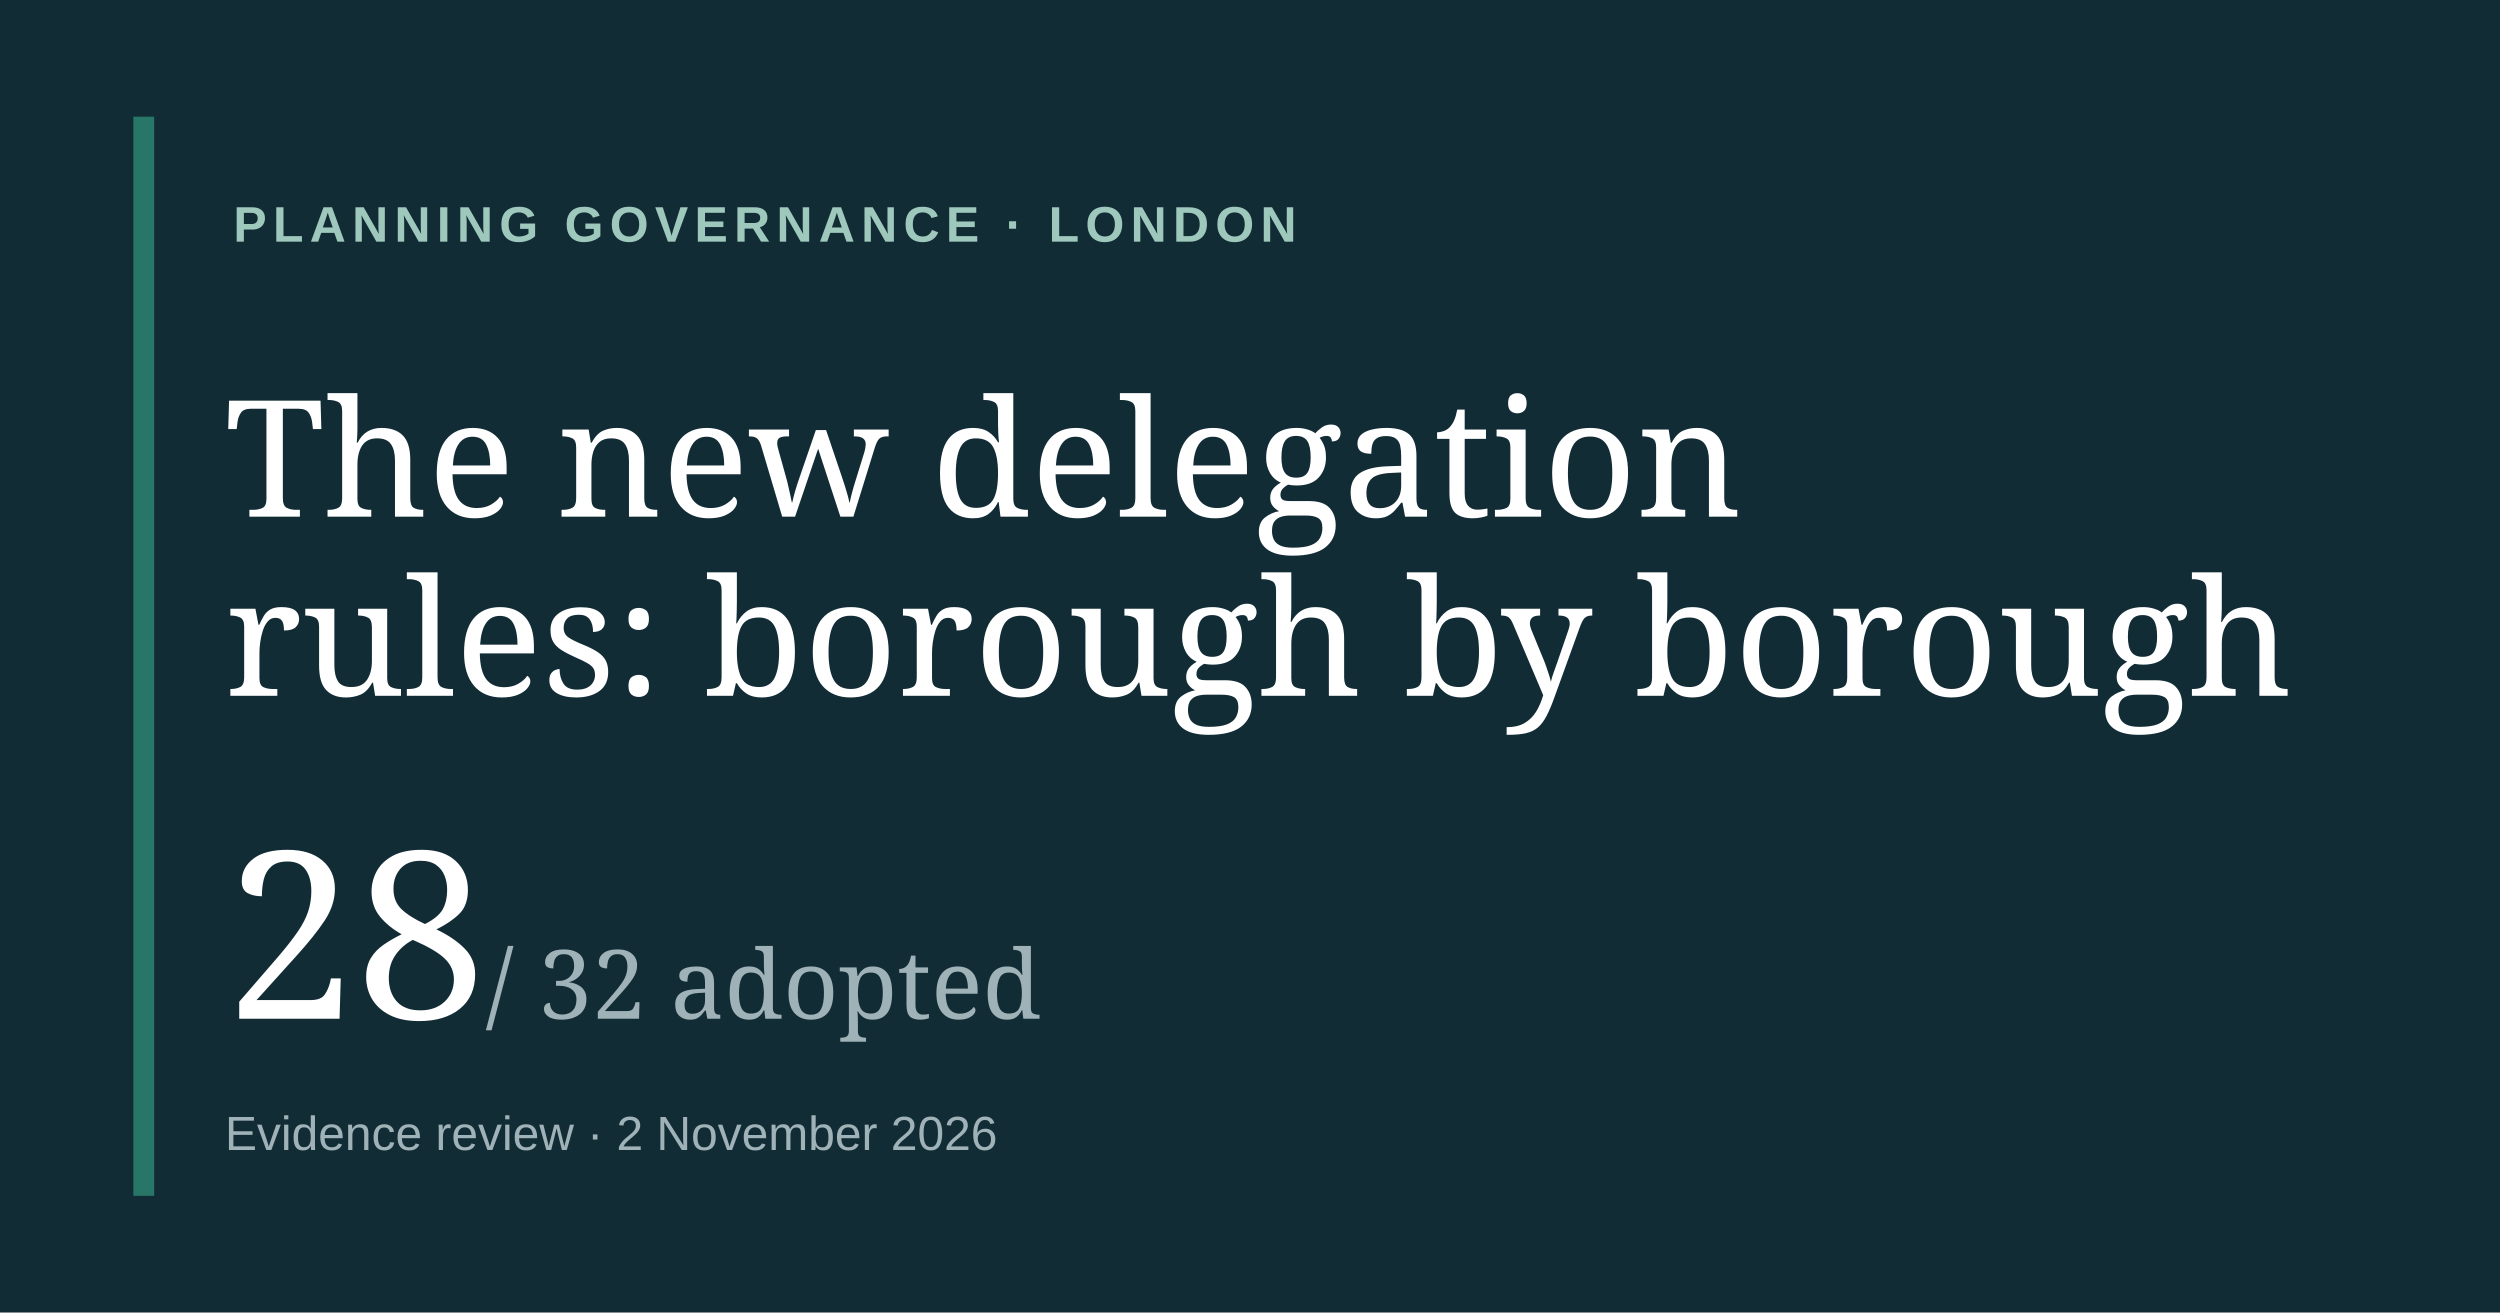
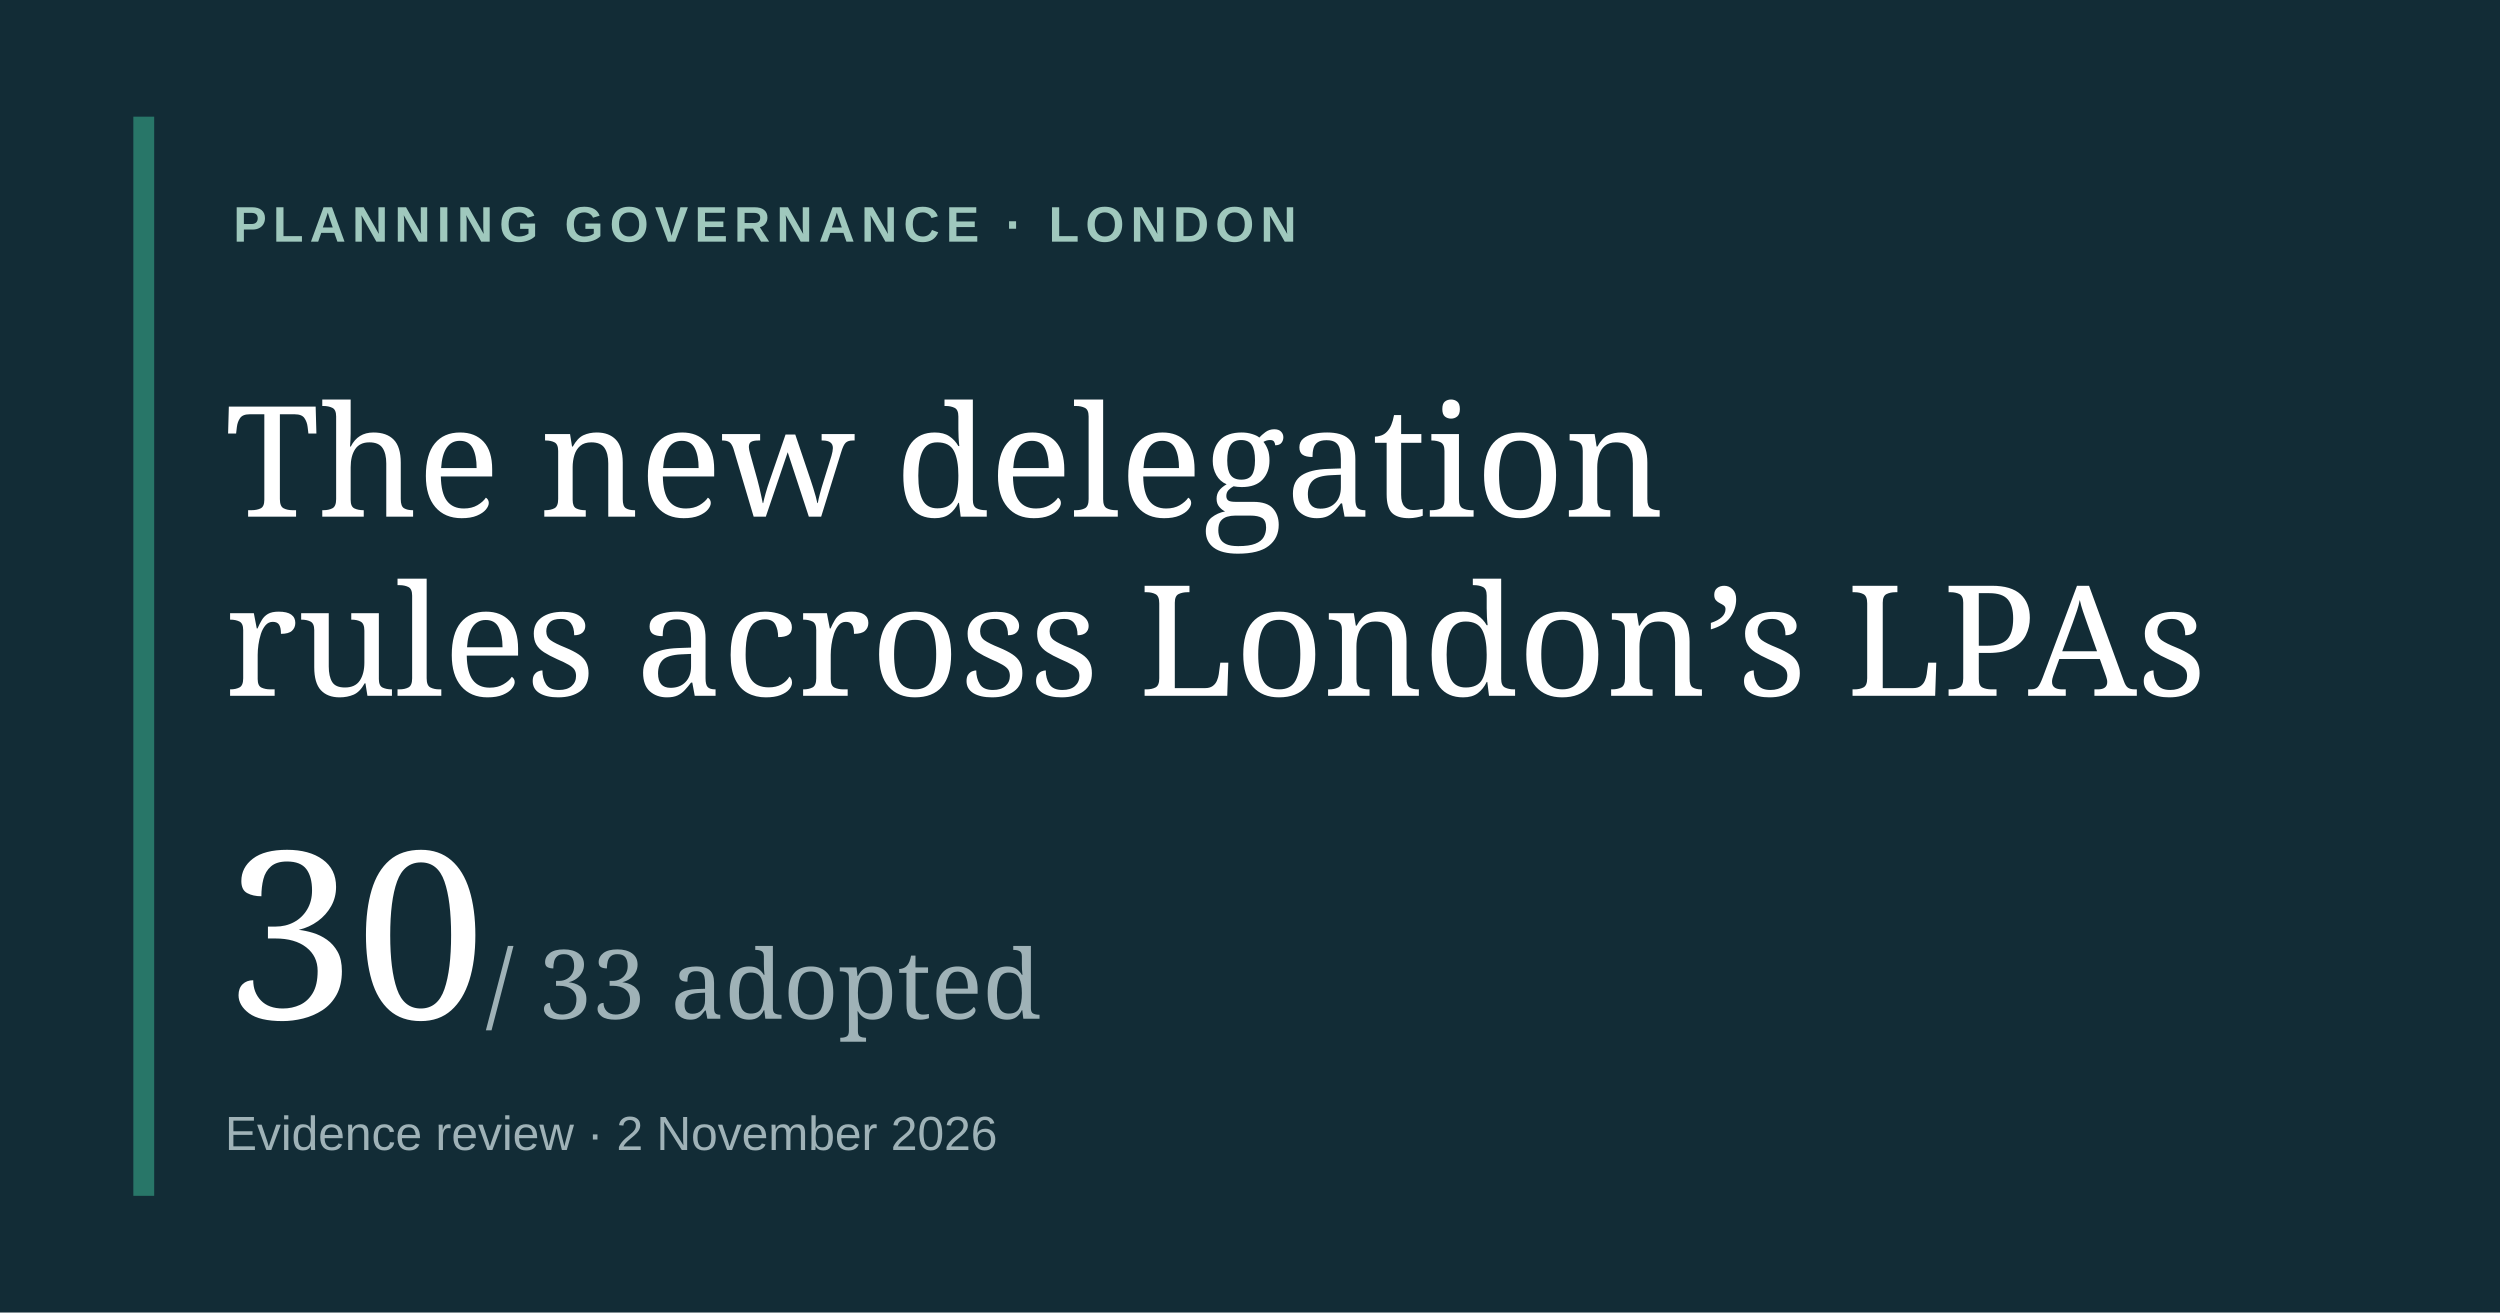
<svg xmlns="http://www.w3.org/2000/svg" width="1200" height="630" viewBox="0 0 1200 630">
  <rect width="1200" height="630" fill="#122c36" />
  <rect x="64" y="56" width="10" height="518" fill="#287668" />
  <text x="112" y="116" fill="#9fc8bd" font-family="Arial, sans-serif" font-size="24" font-weight="700" letter-spacing="3">PLANNING GOVERNANCE · LONDON</text>
-   <text x="108" y="248" fill="#fff" font-family="Georgia, serif" font-size="78">The new delegation</text>
-   <text x="108" y="334" fill="#fff" font-family="Georgia, serif" font-size="78">rules: borough by borough</text>
-   <text x="108" y="489" fill="#fff" font-family="Georgia, serif" font-size="112">28<tspan fill="#9fb2b7" font-size="46"> / 32 adopted</tspan>
+   <text x="108" y="248" fill="#fff" font-family="Georgia, serif" font-size="74">The new delegation</text>
+   <text x="108" y="334" fill="#fff" font-family="Georgia, serif" font-size="74">rules across London’s LPAs</text>
+   <text x="108" y="489" fill="#fff" font-family="Georgia, serif" font-size="112">30<tspan fill="#9fb2b7" font-size="46"> / 33 adopted</tspan>
  </text>
  <text x="108" y="552" fill="#9fb2b7" font-family="Arial, sans-serif" font-size="23">Evidence review · 2 November 2026</text>
</svg>
